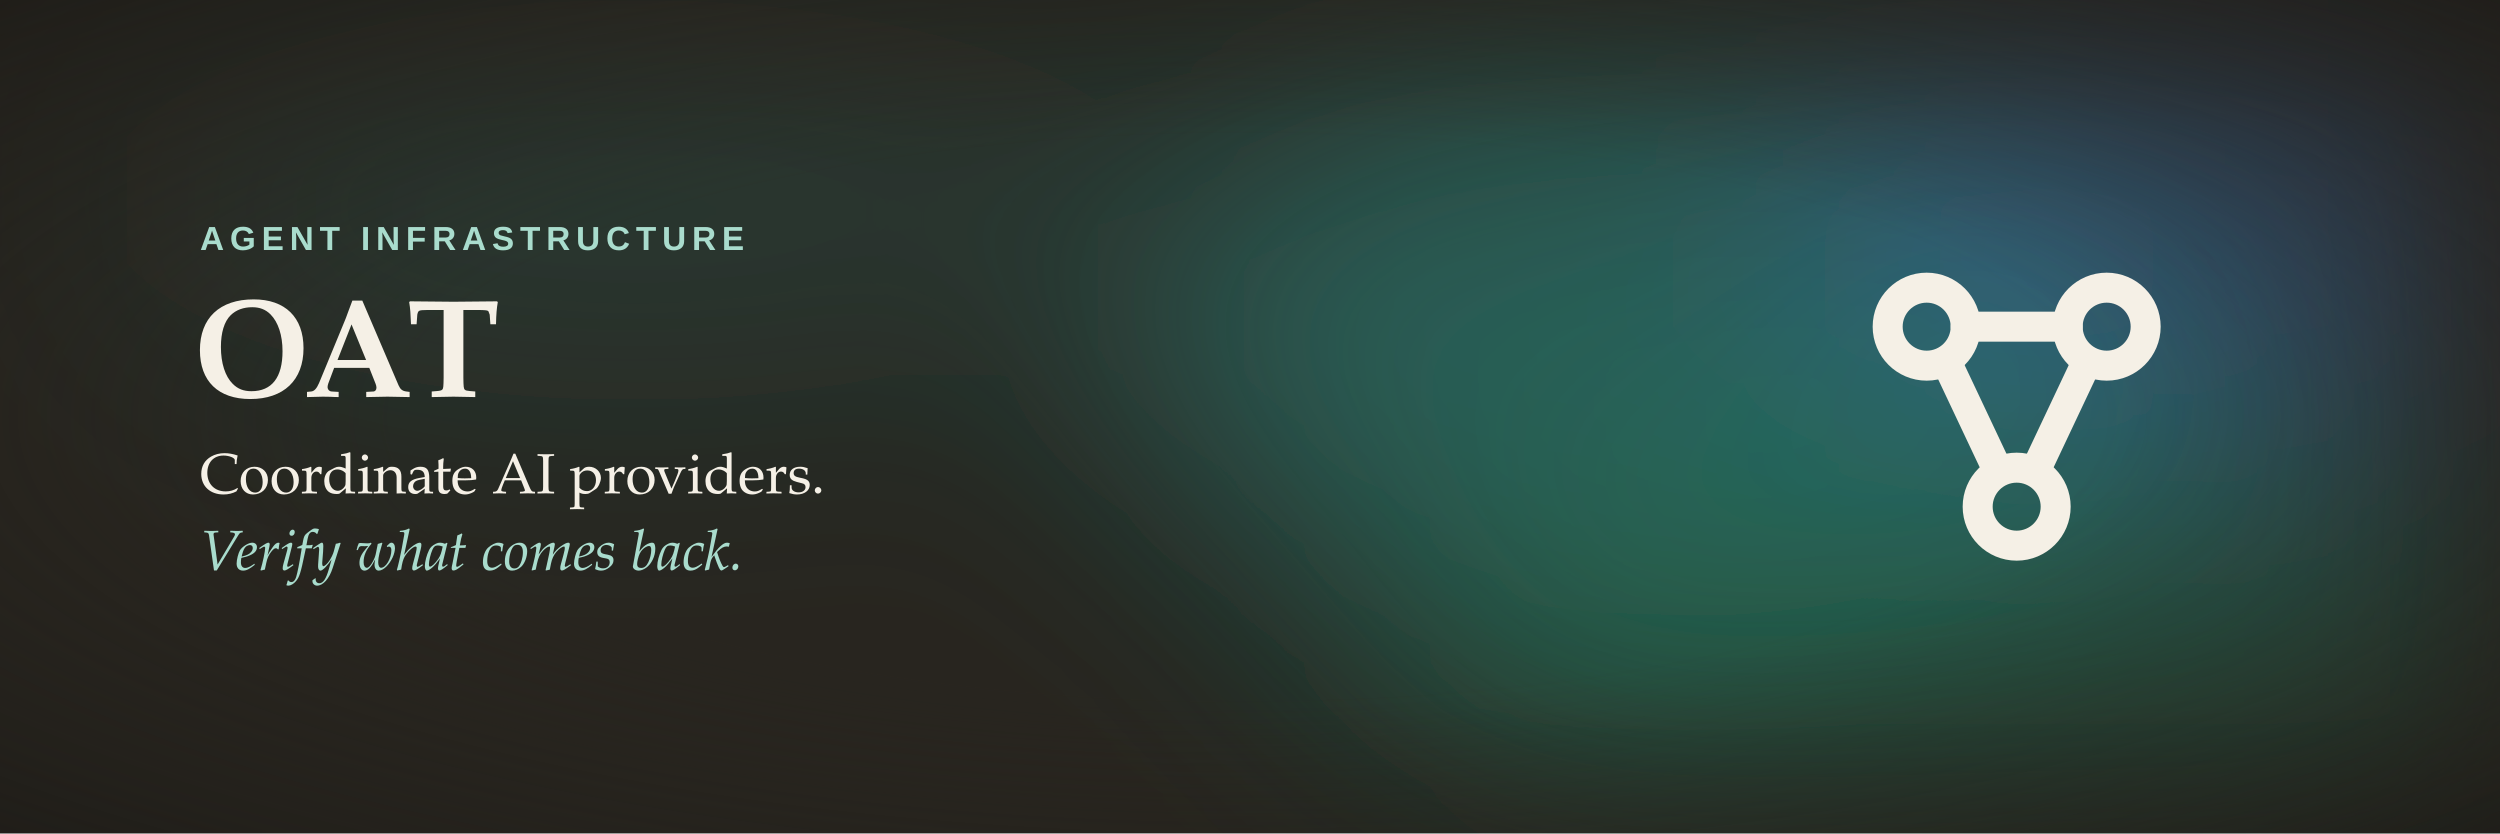
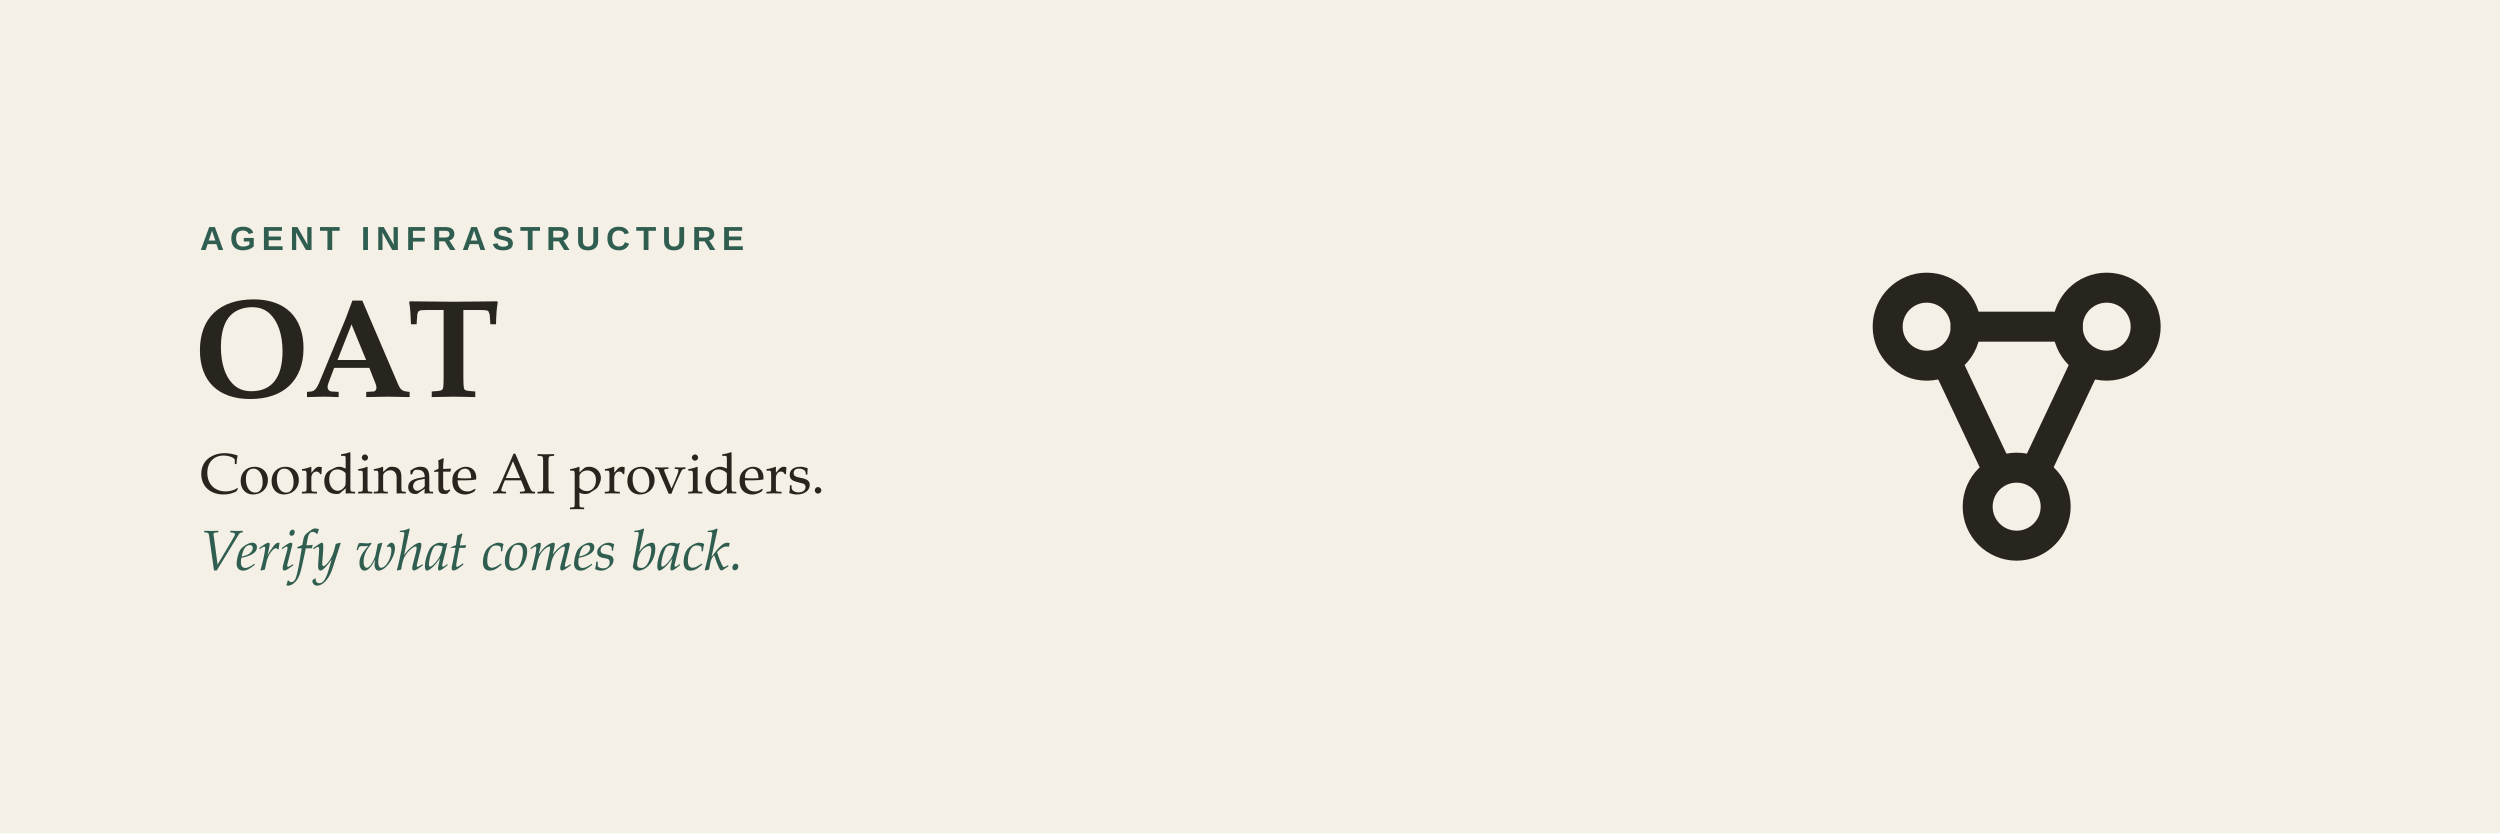
<svg xmlns="http://www.w3.org/2000/svg" width="1500" height="500" viewBox="0 0 1500 500">
-   <defs>
-     <filter id="blur" x="-50%" y="-50%" width="200%" height="200%">
-       <feGaussianBlur stdDeviation="80" />
-     </filter>
-     <radialGradient id="vignette" cx="50%" cy="50%" r="75%">
-       <stop offset="0.45" stop-color="#28251F" stop-opacity="0" />
-       <stop offset="1" stop-color="#1c1a16" stop-opacity="0.85" />
-     </radialGradient>
-   </defs>
-   <rect width="1500" height="500" fill="#28251F" />
-   <g filter="url(#blur)" opacity="0.9">
-     <ellipse cx="1000" cy="200" rx="330" ry="170" fill="rgb(40,150,140)" opacity="0.55" />
-     <ellipse cx="1330" cy="140" rx="260" ry="150" fill="rgb(60,115,190)" opacity="0.45" />
-     <ellipse cx="1180" cy="380" rx="360" ry="150" fill="rgb(30,130,95)" opacity="0.5" />
-     <ellipse cx="380" cy="120" rx="320" ry="120" fill="rgb(40,150,140)" opacity="0.18" />
-   </g>
-   <rect width="1500" height="500" fill="url(#vignette)" />
-   <g transform="translate(1210 250) scale(9) translate(-16 -16)" fill="none" stroke="#F5F0E6" stroke-width="2" stroke-linecap="round">
+   <rect width="1500" height="500" fill="#F5F0E6" />
+   <g transform="translate(1210 250) scale(9) translate(-16 -16)" fill="none" stroke="#28251F" stroke-width="2" stroke-linecap="round">
    <circle cx="10" cy="10" r="2.6" />
    <circle cx="22" cy="10" r="2.6" />
    <circle cx="16" cy="22" r="2.6" />
    <path d="M12.6 10h6.8M11.3 12.3l3.4 7.2M20.7 12.3l-3.4 7.2" />
  </g>
-   <g font-family="'Iowan Old Style','Palatino Linotype',Palatino,'Book Antiqua',Georgia,serif" fill="#F5F0E6">
-     <text x="120" y="150" font-family="'Segoe UI',system-ui,Arial,sans-serif" font-size="20" font-weight="600" letter-spacing="3.5" fill="#a9dccd">AGENT INFRASTRUCTURE</text>
+   <g font-family="'Iowan Old Style','Palatino Linotype',Palatino,'Book Antiqua',Georgia,serif" fill="#28251F">
+     <text x="120" y="150" font-family="'Segoe UI',system-ui,Arial,sans-serif" font-size="20" font-weight="600" letter-spacing="3.5" fill="#2f5d50">AGENT INFRASTRUCTURE</text>
    <text x="116" y="238" font-size="84" font-weight="700" letter-spacing="1">OAT</text>
    <text x="120" y="296" font-size="34">Coordinate AI providers.</text>
-     <text x="120" y="342" font-size="34" font-style="italic" fill="#a9dccd">Verify what comes back.</text>
+     <text x="120" y="342" font-size="34" font-style="italic" fill="#2f5d50">Verify what comes back.</text>
  </g>
</svg>
